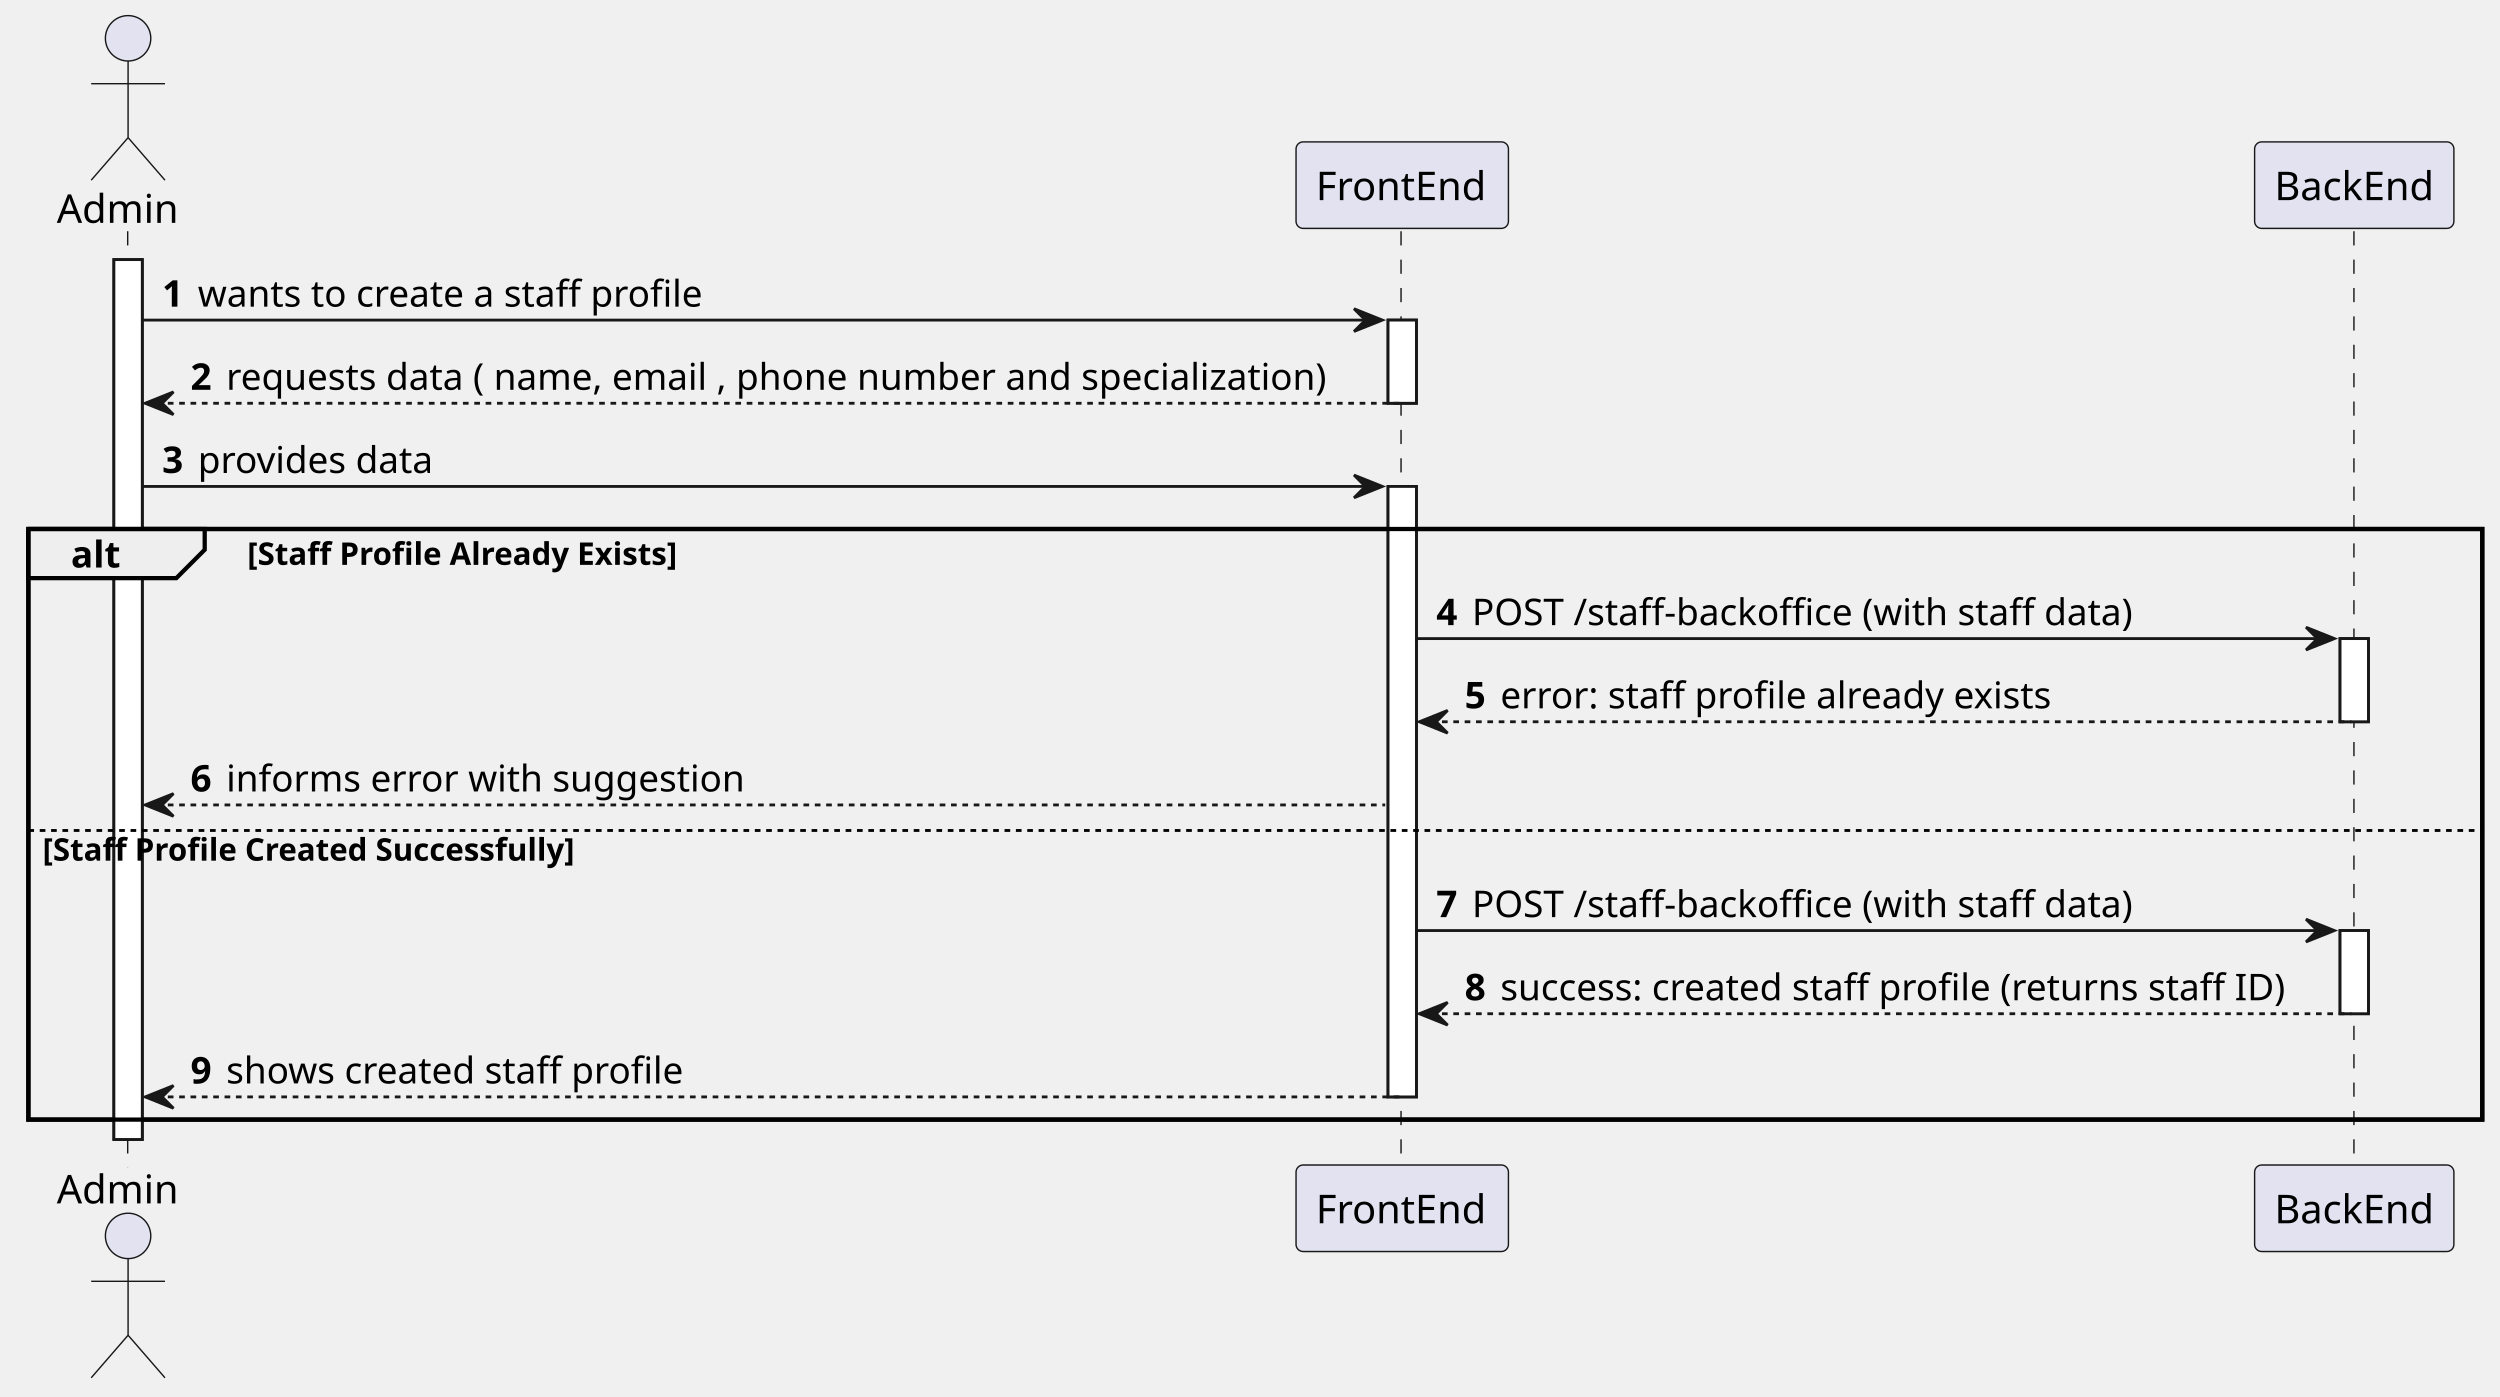
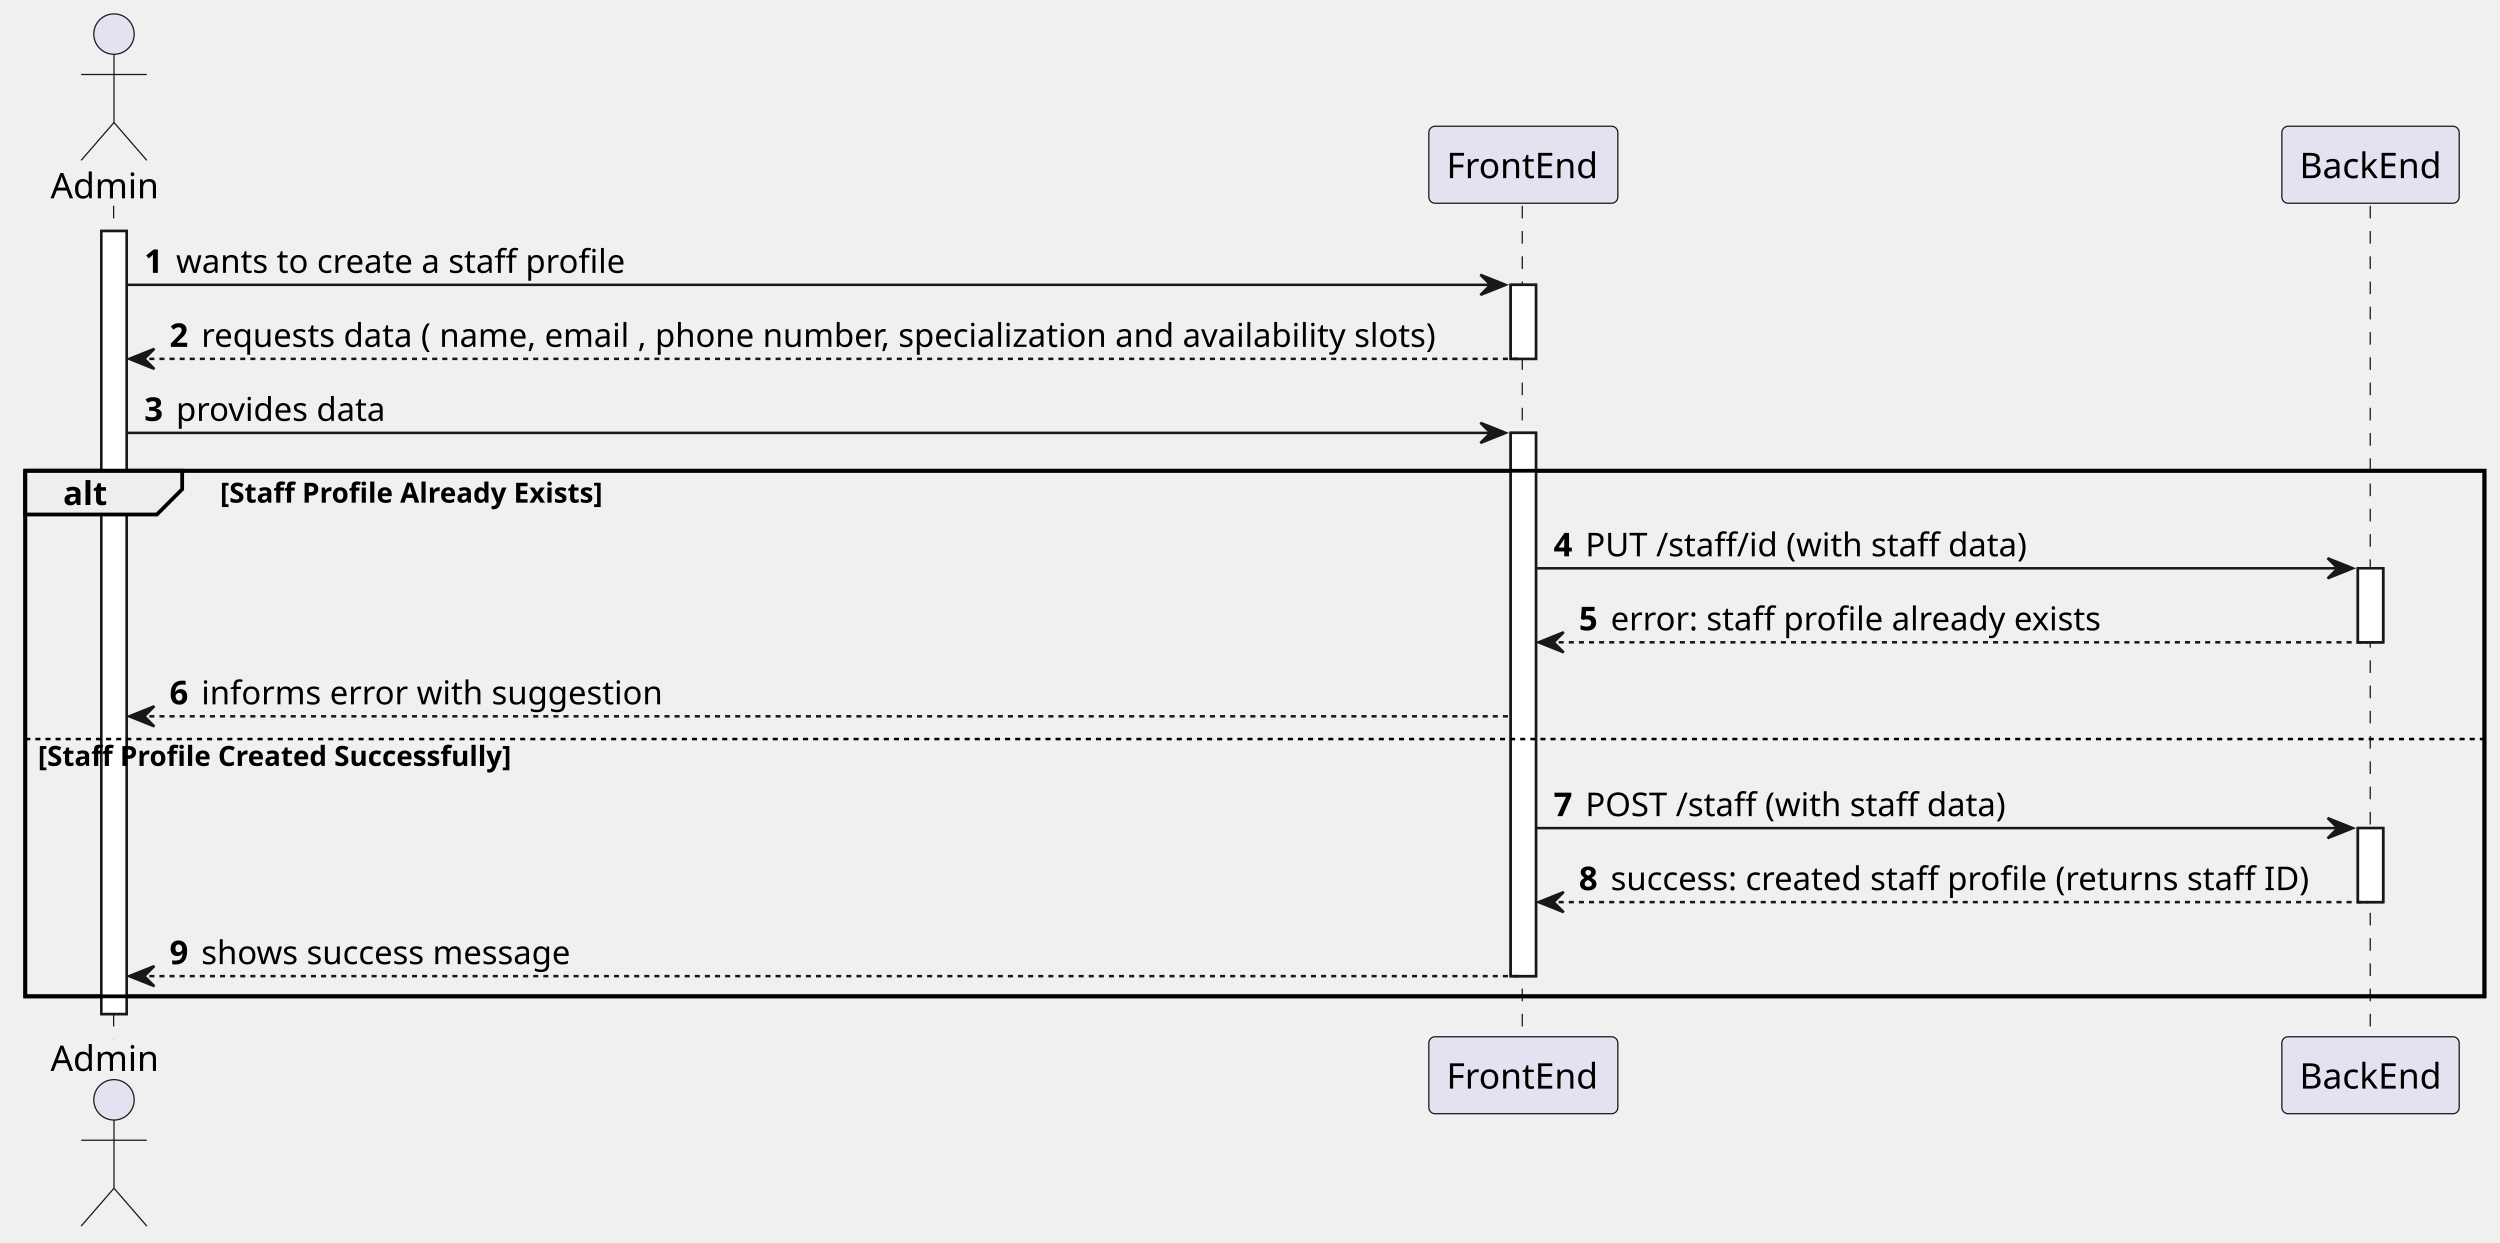
- <svg xmlns="http://www.w3.org/2000/svg" contentStyleType="text/css" height="492px" preserveAspectRatio="none" style="width:881px;height:492px;background:#FFFFFF;" version="1.1" viewBox="0 0 881 492" width="881px" zoomAndPan="magnify">
+ <svg xmlns="http://www.w3.org/2000/svg" contentStyleType="text/css" height="492px" preserveAspectRatio="none" style="width:990px;height:492px;background:#FFFFFF;" version="1.1" viewBox="0 0 990 492" width="990px" zoomAndPan="magnify">
  <defs />
  <g>
    <rect fill="#FFFFFF" height="310.06" style="stroke:#181818;stroke-width:1.0;" width="10" x="40.138" y="91.488" />
-     <rect fill="#FFFFFF" height="29.311" style="stroke:#181818;stroke-width:1.0;" width="10" x="489.149" y="112.799" />
-     <rect fill="#FFFFFF" height="215.129" style="stroke:#181818;stroke-width:1.0;" width="10" x="489.149" y="171.42" />
-     <rect fill="#FFFFFF" height="29.311" style="stroke:#181818;stroke-width:1.0;" width="10" x="824.638" y="225.041" />
-     <rect fill="#FFFFFF" height="29.311" style="stroke:#181818;stroke-width:1.0;" width="10" x="824.638" y="327.928" />
-     <rect fill="none" height="208.129" style="stroke:#000000;stroke-width:1.5;" width="864.751" x="10" y="186.42" />
+     <rect fill="#FFFFFF" height="29.311" style="stroke:#181818;stroke-width:1.0;" width="10" x="598.24" y="112.799" />
+     <rect fill="#FFFFFF" height="215.129" style="stroke:#181818;stroke-width:1.0;" width="10" x="598.24" y="171.42" />
+     <rect fill="#FFFFFF" height="29.311" style="stroke:#181818;stroke-width:1.0;" width="10" x="933.729" y="225.041" />
+     <rect fill="#FFFFFF" height="29.311" style="stroke:#181818;stroke-width:1.0;" width="10" x="933.729" y="327.928" />
+     <rect fill="none" height="208.129" style="stroke:#000000;stroke-width:1.5;" width="973.842" x="10" y="186.42" />
    <line style="stroke:#181818;stroke-width:0.5;stroke-dasharray:5.0,5.0;" x1="45" x2="45" y1="81.488" y2="411.549" />
-     <line style="stroke:#181818;stroke-width:0.5;stroke-dasharray:5.0,5.0;" x1="493.726" x2="493.726" y1="81.488" y2="411.549" />
-     <line style="stroke:#181818;stroke-width:0.5;stroke-dasharray:5.0,5.0;" x1="829.525" x2="829.525" y1="81.488" y2="411.549" />
+     <line style="stroke:#181818;stroke-width:0.5;stroke-dasharray:5.0,5.0;" x1="602.816" x2="602.816" y1="81.488" y2="411.549" />
+     <line style="stroke:#181818;stroke-width:0.5;stroke-dasharray:5.0,5.0;" x1="938.616" x2="938.616" y1="81.488" y2="411.549" />
    <text fill="#000000" font-family="sans-serif" font-size="14" lengthAdjust="spacing" textLength="44.276" x="20" y="78.535">Admin</text>
    <ellipse cx="45.138" cy="13.5" fill="#E2E2F0" rx="8" ry="8" style="stroke:#181818;stroke-width:0.5;" />
    <path d="M45.138,21.5 L45.138,48.5 M32.138,29.5 L58.138,29.5 M45.138,48.5 L32.138,63.5 M45.138,48.5 L58.138,63.5 " fill="none" style="stroke:#181818;stroke-width:0.5;" />
    <text fill="#000000" font-family="sans-serif" font-size="14" lengthAdjust="spacing" textLength="44.276" x="20" y="424.084">Admin</text>
    <ellipse cx="45.138" cy="435.537" fill="#E2E2F0" rx="8" ry="8" style="stroke:#181818;stroke-width:0.5;" />
    <path d="M45.138,443.537 L45.138,470.537 M32.138,451.537 L58.138,451.537 M45.138,470.537 L32.138,485.537 M45.138,470.537 L58.138,485.537 " fill="none" style="stroke:#181818;stroke-width:0.5;" />
-     <rect fill="#E2E2F0" height="30.488" rx="2.5" ry="2.5" style="stroke:#181818;stroke-width:0.5;" width="74.847" x="456.726" y="50" />
-     <text fill="#000000" font-family="sans-serif" font-size="14" lengthAdjust="spacing" textLength="60.847" x="463.726" y="70.535">FrontEnd</text>
-     <rect fill="#E2E2F0" height="30.488" rx="2.5" ry="2.5" style="stroke:#181818;stroke-width:0.5;" width="74.847" x="456.726" y="410.549" />
-     <text fill="#000000" font-family="sans-serif" font-size="14" lengthAdjust="spacing" textLength="60.847" x="463.726" y="431.084">FrontEnd</text>
-     <rect fill="#E2E2F0" height="30.488" rx="2.5" ry="2.5" style="stroke:#181818;stroke-width:0.5;" width="70.226" x="794.525" y="50" />
-     <text fill="#000000" font-family="sans-serif" font-size="14" lengthAdjust="spacing" textLength="56.226" x="801.525" y="70.535">BackEnd</text>
-     <rect fill="#E2E2F0" height="30.488" rx="2.5" ry="2.5" style="stroke:#181818;stroke-width:0.5;" width="70.226" x="794.525" y="410.549" />
-     <text fill="#000000" font-family="sans-serif" font-size="14" lengthAdjust="spacing" textLength="56.226" x="801.525" y="431.084">BackEnd</text>
+     <rect fill="#E2E2F0" height="30.488" rx="2.5" ry="2.5" style="stroke:#181818;stroke-width:0.5;" width="74.847" x="565.816" y="50" />
+     <text fill="#000000" font-family="sans-serif" font-size="14" lengthAdjust="spacing" textLength="60.847" x="572.816" y="70.535">FrontEnd</text>
+     <rect fill="#E2E2F0" height="30.488" rx="2.5" ry="2.5" style="stroke:#181818;stroke-width:0.5;" width="74.847" x="565.816" y="410.549" />
+     <text fill="#000000" font-family="sans-serif" font-size="14" lengthAdjust="spacing" textLength="60.847" x="572.816" y="431.084">FrontEnd</text>
+     <rect fill="#E2E2F0" height="30.488" rx="2.5" ry="2.5" style="stroke:#181818;stroke-width:0.5;" width="70.226" x="903.616" y="50" />
+     <text fill="#000000" font-family="sans-serif" font-size="14" lengthAdjust="spacing" textLength="56.226" x="910.616" y="70.535">BackEnd</text>
+     <rect fill="#E2E2F0" height="30.488" rx="2.5" ry="2.5" style="stroke:#181818;stroke-width:0.5;" width="70.226" x="903.616" y="410.549" />
+     <text fill="#000000" font-family="sans-serif" font-size="14" lengthAdjust="spacing" textLength="56.226" x="910.616" y="431.084">BackEnd</text>
    <rect fill="#FFFFFF" height="310.06" style="stroke:#181818;stroke-width:1.0;" width="10" x="40.138" y="91.488" />
-     <rect fill="#FFFFFF" height="29.311" style="stroke:#181818;stroke-width:1.0;" width="10" x="489.149" y="112.799" />
-     <rect fill="#FFFFFF" height="215.129" style="stroke:#181818;stroke-width:1.0;" width="10" x="489.149" y="171.42" />
-     <rect fill="#FFFFFF" height="29.311" style="stroke:#181818;stroke-width:1.0;" width="10" x="824.638" y="225.041" />
-     <rect fill="#FFFFFF" height="29.311" style="stroke:#181818;stroke-width:1.0;" width="10" x="824.638" y="327.928" />
-     <polygon fill="#181818" points="477.149,108.799,487.149,112.799,477.149,116.799,481.149,112.799" style="stroke:#181818;stroke-width:1.0;" />
-     <line style="stroke:#181818;stroke-width:1.0;" x1="50.138" x2="483.149" y1="112.799" y2="112.799" />
+     <rect fill="#FFFFFF" height="29.311" style="stroke:#181818;stroke-width:1.0;" width="10" x="598.24" y="112.799" />
+     <rect fill="#FFFFFF" height="215.129" style="stroke:#181818;stroke-width:1.0;" width="10" x="598.24" y="171.42" />
+     <rect fill="#FFFFFF" height="29.311" style="stroke:#181818;stroke-width:1.0;" width="10" x="933.729" y="225.041" />
+     <rect fill="#FFFFFF" height="29.311" style="stroke:#181818;stroke-width:1.0;" width="10" x="933.729" y="327.928" />
+     <polygon fill="#181818" points="586.24,108.799,596.24,112.799,586.24,116.799,590.24,112.799" style="stroke:#181818;stroke-width:1.0;" />
+     <line style="stroke:#181818;stroke-width:1.0;" x1="50.138" x2="592.24" y1="112.799" y2="112.799" />
    <text fill="#000000" font-family="sans-serif" font-size="13" font-weight="bold" lengthAdjust="spacing" textLength="8.576" x="57.138" y="108.057">1</text>
    <text fill="#000000" font-family="sans-serif" font-size="13" lengthAdjust="spacing" textLength="185.104" x="69.714" y="108.057">wants to create a staff profile</text>
    <polygon fill="#181818" points="61.138,138.109,51.138,142.109,61.138,146.109,57.138,142.109" style="stroke:#181818;stroke-width:1.0;" />
-     <line style="stroke:#181818;stroke-width:1.0;stroke-dasharray:2.0,2.0;" x1="55.138" x2="493.149" y1="142.109" y2="142.109" />
+     <line style="stroke:#181818;stroke-width:1.0;stroke-dasharray:2.0,2.0;" x1="55.138" x2="602.24" y1="142.109" y2="142.109" />
    <text fill="#000000" font-family="sans-serif" font-size="13" font-weight="bold" lengthAdjust="spacing" textLength="8.576" x="67.138" y="137.367">2</text>
-     <text fill="#000000" font-family="sans-serif" font-size="13" lengthAdjust="spacing" textLength="402.435" x="79.714" y="137.367">requests data ( name, email , phone number and specialization)</text>
-     <polygon fill="#181818" points="477.149,167.42,487.149,171.42,477.149,175.42,481.149,171.42" style="stroke:#181818;stroke-width:1.0;" />
-     <line style="stroke:#181818;stroke-width:1.0;" x1="50.138" x2="483.149" y1="171.42" y2="171.42" />
+     <text fill="#000000" font-family="sans-serif" font-size="13" lengthAdjust="spacing" textLength="511.526" x="79.714" y="137.367">requests data ( name, email , phone number, specialization and availability slots)</text>
+     <polygon fill="#181818" points="586.24,167.42,596.24,171.42,586.24,175.42,590.24,171.42" style="stroke:#181818;stroke-width:1.0;" />
+     <line style="stroke:#181818;stroke-width:1.0;" x1="50.138" x2="592.24" y1="171.42" y2="171.42" />
    <text fill="#000000" font-family="sans-serif" font-size="13" font-weight="bold" lengthAdjust="spacing" textLength="8.576" x="57.138" y="166.678">3</text>
    <text fill="#000000" font-family="sans-serif" font-size="13" lengthAdjust="spacing" textLength="85.541" x="69.714" y="166.678">provides data</text>
    <path d="M10,186.42 L72.139,186.42 L72.139,193.731 L62.139,203.731 L10,203.731 L10,186.42 " fill="#EEEEEE" style="stroke:#000000;stroke-width:1.5;" />
-     <rect fill="none" height="208.129" style="stroke:#000000;stroke-width:1.5;" width="864.751" x="10" y="186.42" />
+     <rect fill="none" height="208.129" style="stroke:#000000;stroke-width:1.5;" width="973.842" x="10" y="186.42" />
    <text fill="#000000" font-family="sans-serif" font-size="13" font-weight="bold" lengthAdjust="spacing" textLength="17.139" x="25" y="199.988">alt</text>
    <text fill="#000000" font-family="sans-serif" font-size="11" font-weight="bold" lengthAdjust="spacing" textLength="159.162" x="87.139" y="199.055">[Staff Profile Already Exists]</text>
-     <polygon fill="#181818" points="812.638,221.041,822.638,225.041,812.638,229.041,816.638,225.041" style="stroke:#181818;stroke-width:1.0;" />
-     <line style="stroke:#181818;stroke-width:1.0;" x1="499.149" x2="818.638" y1="225.041" y2="225.041" />
-     <text fill="#000000" font-family="sans-serif" font-size="13" font-weight="bold" lengthAdjust="spacing" textLength="8.576" x="506.149" y="220.299">4</text>
-     <text fill="#000000" font-family="sans-serif" font-size="13" lengthAdjust="spacing" textLength="247.14" x="518.725" y="220.299">POST /staff-backoffice (with staff data)</text>
-     <polygon fill="#181818" points="510.149,250.352,500.149,254.352,510.149,258.352,506.149,254.352" style="stroke:#181818;stroke-width:1.0;" />
-     <line style="stroke:#181818;stroke-width:1.0;stroke-dasharray:2.0,2.0;" x1="504.149" x2="828.638" y1="254.352" y2="254.352" />
-     <text fill="#000000" font-family="sans-serif" font-size="13" font-weight="bold" lengthAdjust="spacing" textLength="8.576" x="516.149" y="249.609">5</text>
-     <text fill="#000000" font-family="sans-serif" font-size="13" lengthAdjust="spacing" textLength="203.747" x="528.725" y="249.609">error: staff profile already exists</text>
+     <polygon fill="#181818" points="921.729,221.041,931.729,225.041,921.729,229.041,925.729,225.041" style="stroke:#181818;stroke-width:1.0;" />
+     <line style="stroke:#181818;stroke-width:1.0;" x1="608.24" x2="927.729" y1="225.041" y2="225.041" />
+     <text fill="#000000" font-family="sans-serif" font-size="13" font-weight="bold" lengthAdjust="spacing" textLength="8.576" x="615.24" y="220.299">4</text>
+     <text fill="#000000" font-family="sans-serif" font-size="13" lengthAdjust="spacing" textLength="185.459" x="627.815" y="220.299">PUT /staff/id (with staff data)</text>
+     <polygon fill="#181818" points="619.24,250.352,609.24,254.352,619.24,258.352,615.24,254.352" style="stroke:#181818;stroke-width:1.0;" />
+     <line style="stroke:#181818;stroke-width:1.0;stroke-dasharray:2.0,2.0;" x1="613.24" x2="937.729" y1="254.352" y2="254.352" />
+     <text fill="#000000" font-family="sans-serif" font-size="13" font-weight="bold" lengthAdjust="spacing" textLength="8.576" x="625.24" y="249.609">5</text>
+     <text fill="#000000" font-family="sans-serif" font-size="13" lengthAdjust="spacing" textLength="203.747" x="637.815" y="249.609">error: staff profile already exists</text>
    <polygon fill="#181818" points="61.138,279.662,51.138,283.662,61.138,287.662,57.138,283.662" style="stroke:#181818;stroke-width:1.0;" />
-     <line style="stroke:#181818;stroke-width:1.0;stroke-dasharray:2.0,2.0;" x1="55.138" x2="488.149" y1="283.662" y2="283.662" />
+     <line style="stroke:#181818;stroke-width:1.0;stroke-dasharray:2.0,2.0;" x1="55.138" x2="597.24" y1="283.662" y2="283.662" />
    <text fill="#000000" font-family="sans-serif" font-size="13" font-weight="bold" lengthAdjust="spacing" textLength="8.576" x="67.138" y="278.92">6</text>
    <text fill="#000000" font-family="sans-serif" font-size="13" lengthAdjust="spacing" textLength="188.354" x="79.714" y="278.92">informs error with suggestion</text>
-     <line style="stroke:#000000;stroke-width:1.0;stroke-dasharray:2.0,2.0;" x1="10" x2="874.751" y1="292.662" y2="292.662" />
+     <line style="stroke:#000000;stroke-width:1.0;stroke-dasharray:2.0,2.0;" x1="10" x2="983.842" y1="292.662" y2="292.662" />
    <text fill="#000000" font-family="sans-serif" font-size="11" font-weight="bold" lengthAdjust="spacing" textLength="195.685" x="15" y="303.297">[Staff Profile Created Successfully]</text>
-     <polygon fill="#181818" points="812.638,323.928,822.638,327.928,812.638,331.928,816.638,327.928" style="stroke:#181818;stroke-width:1.0;" />
-     <line style="stroke:#181818;stroke-width:1.0;" x1="499.149" x2="818.638" y1="327.928" y2="327.928" />
-     <text fill="#000000" font-family="sans-serif" font-size="13" font-weight="bold" lengthAdjust="spacing" textLength="8.576" x="506.149" y="323.185">7</text>
-     <text fill="#000000" font-family="sans-serif" font-size="13" lengthAdjust="spacing" textLength="247.14" x="518.725" y="323.185">POST /staff-backoffice (with staff data)</text>
-     <polygon fill="#181818" points="510.149,353.238,500.149,357.238,510.149,361.238,506.149,357.238" style="stroke:#181818;stroke-width:1.0;" />
-     <line style="stroke:#181818;stroke-width:1.0;stroke-dasharray:2.0,2.0;" x1="504.149" x2="828.638" y1="357.238" y2="357.238" />
-     <text fill="#000000" font-family="sans-serif" font-size="13" font-weight="bold" lengthAdjust="spacing" textLength="8.576" x="516.149" y="352.496">8</text>
-     <text fill="#000000" font-family="sans-serif" font-size="13" lengthAdjust="spacing" textLength="288.914" x="528.725" y="352.496">success: created staff profile (returns staff ID)</text>
+     <polygon fill="#181818" points="921.729,323.928,931.729,327.928,921.729,331.928,925.729,327.928" style="stroke:#181818;stroke-width:1.0;" />
+     <line style="stroke:#181818;stroke-width:1.0;" x1="608.24" x2="927.729" y1="327.928" y2="327.928" />
+     <text fill="#000000" font-family="sans-serif" font-size="13" font-weight="bold" lengthAdjust="spacing" textLength="8.576" x="615.24" y="323.185">7</text>
+     <text fill="#000000" font-family="sans-serif" font-size="13" lengthAdjust="spacing" textLength="174.795" x="627.815" y="323.185">POST /staff (with staff data)</text>
+     <polygon fill="#181818" points="619.24,353.238,609.24,357.238,619.24,361.238,615.24,357.238" style="stroke:#181818;stroke-width:1.0;" />
+     <line style="stroke:#181818;stroke-width:1.0;stroke-dasharray:2.0,2.0;" x1="613.24" x2="937.729" y1="357.238" y2="357.238" />
+     <text fill="#000000" font-family="sans-serif" font-size="13" font-weight="bold" lengthAdjust="spacing" textLength="8.576" x="625.24" y="352.496">8</text>
+     <text fill="#000000" font-family="sans-serif" font-size="13" lengthAdjust="spacing" textLength="288.914" x="637.815" y="352.496">success: created staff profile (returns staff ID)</text>
    <polygon fill="#181818" points="61.138,382.549,51.138,386.549,61.138,390.549,57.138,386.549" style="stroke:#181818;stroke-width:1.0;" />
-     <line style="stroke:#181818;stroke-width:1.0;stroke-dasharray:2.0,2.0;" x1="55.138" x2="493.149" y1="386.549" y2="386.549" />
+     <line style="stroke:#181818;stroke-width:1.0;stroke-dasharray:2.0,2.0;" x1="55.138" x2="602.24" y1="386.549" y2="386.549" />
    <text fill="#000000" font-family="sans-serif" font-size="13" font-weight="bold" lengthAdjust="spacing" textLength="8.576" x="67.138" y="381.807">9</text>
-     <text fill="#000000" font-family="sans-serif" font-size="13" lengthAdjust="spacing" textLength="167.603" x="79.714" y="381.807">shows created staff profile</text>
+     <text fill="#000000" font-family="sans-serif" font-size="13" lengthAdjust="spacing" textLength="151.22" x="79.714" y="381.807">shows success message</text>
  </g>
</svg>
